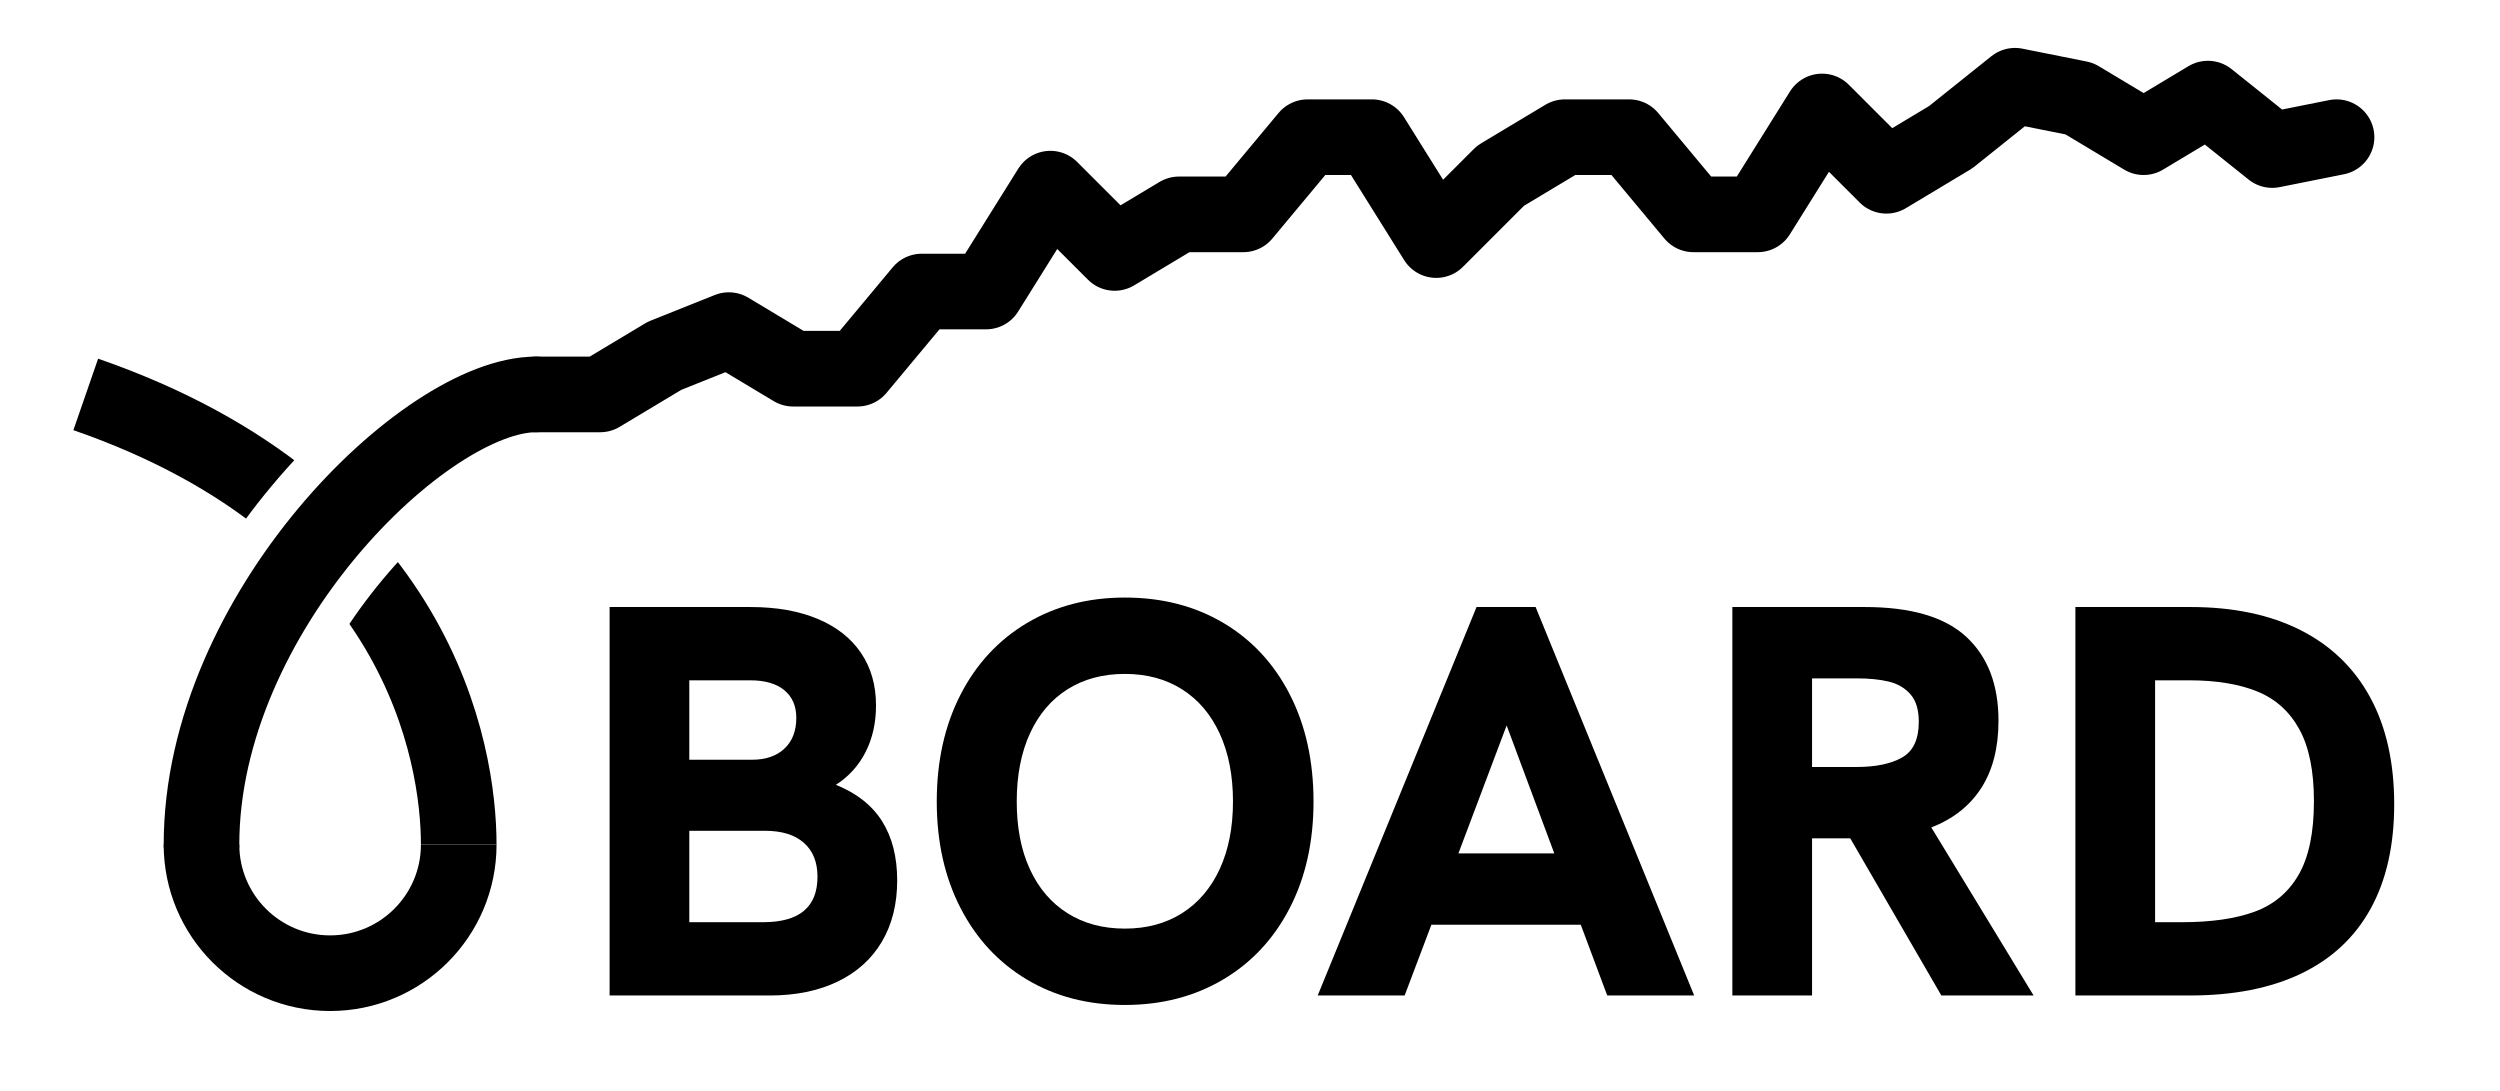
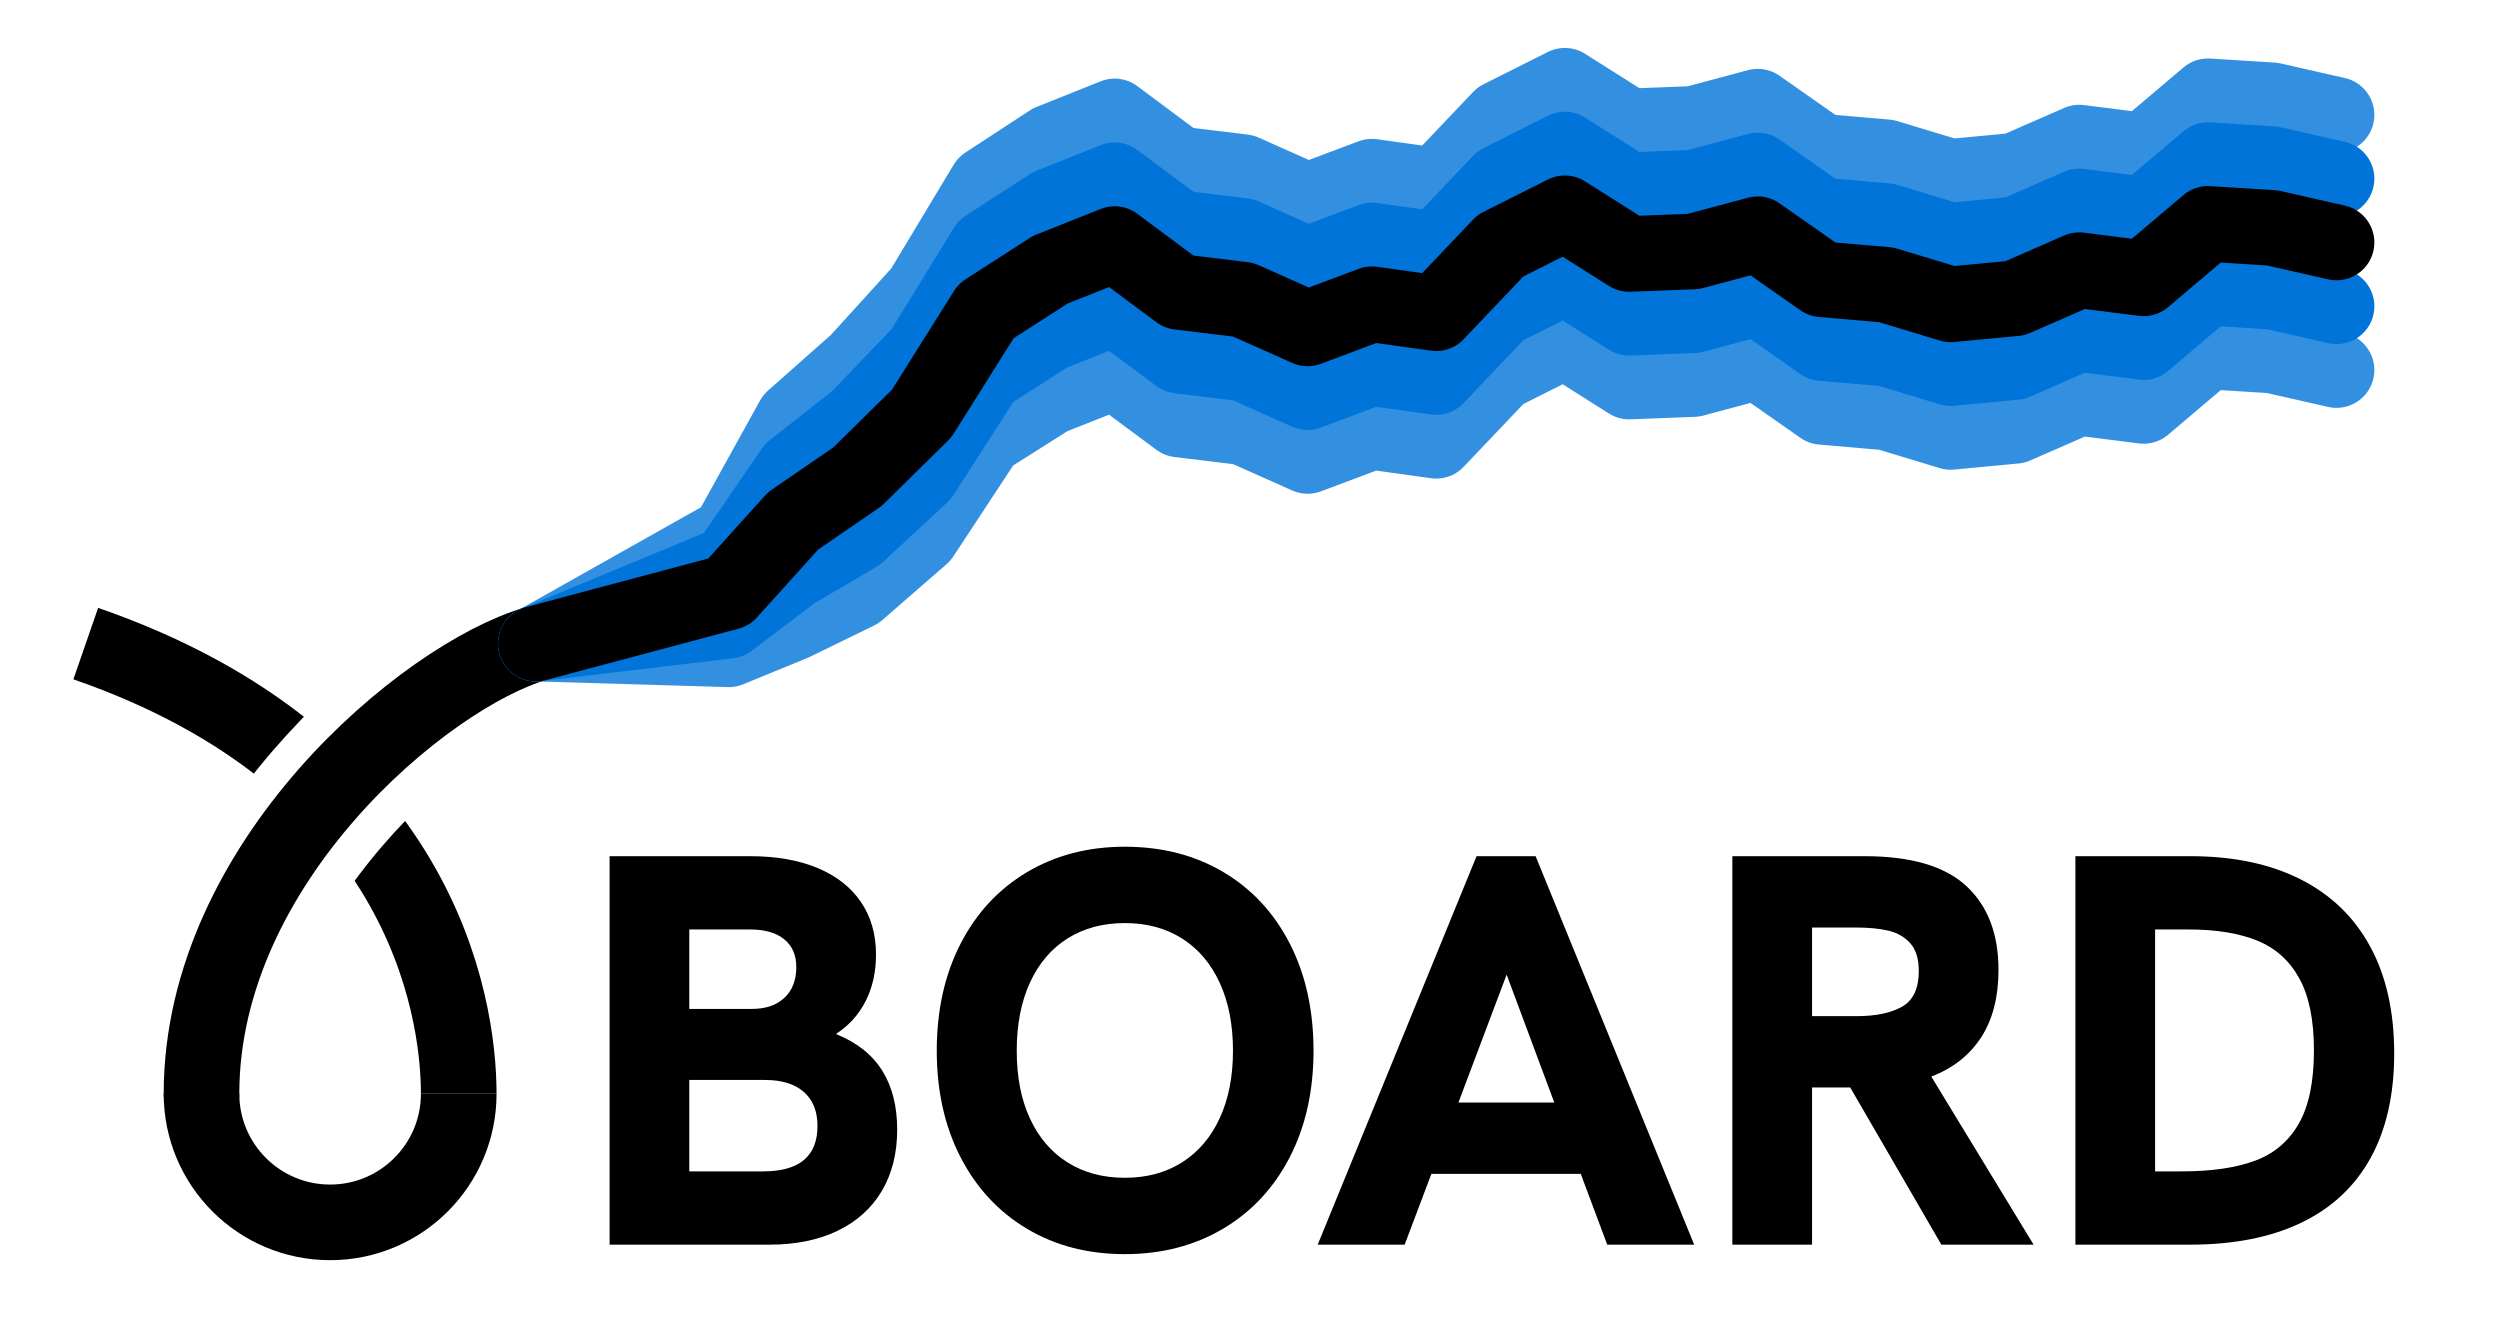
- <svg xmlns="http://www.w3.org/2000/svg" xmlns:xlink="http://www.w3.org/1999/xlink" class="typst-doc" viewBox="0 0 826.483 360.581" width="826.483pt" height="360.581pt">
-   <path class="typst-shape" fill="#ffffff" fill-rule="nonzero" d="M 0 0v 360.581 h 826.483 v -360.581 Z " />
+ <svg xmlns="http://www.w3.org/2000/svg" class="typst-doc" viewBox="0 0 826.483 442.955" width="826.483pt" height="442.955pt">
+   <path class="typst-shape" fill="#ffffff" fill-rule="nonzero" d="M 0 0v 442.955 h 826.483 v -442.955 Z " />
  <g>
    <g class="typst-group" transform="matrix(1 0 0 1 28.34646 28.34646)">
      <g>
-         <path class="typst-shape" fill="none" stroke="#000000" stroke-width="25" stroke-linecap="butt" stroke-linejoin="miter" stroke-miterlimit="4" transform="matrix(1 0 0 1 0 102.0472)" d="M 0 0m 123.307 148.819 c 0 -29.764 -12.756 -110.551 -123.307 -148.819 " />
-         <path class="typst-shape" fill="none" stroke="#ffffff" stroke-width="48" stroke-linecap="butt" stroke-linejoin="miter" stroke-miterlimit="4" transform="matrix(1 0 0 1 38.26772 102.0472)" d="M 0 0m 110.551 0 c -36.567 0 -110.551 72.283 -110.551 148.819 " />
-         <path class="typst-shape" fill="none" stroke="#000000" stroke-width="25" stroke-linecap="round" stroke-linejoin="miter" stroke-miterlimit="4" transform="matrix(1 0 0 1 38.26772 102.0472)" d="M 0 0m 110.551 0 c -36.567 0 -110.551 72.283 -110.551 148.819 " />
-         <path class="typst-shape" fill="none" stroke="#000000" stroke-width="25" stroke-linecap="butt" stroke-linejoin="miter" stroke-miterlimit="4" transform="matrix(1 0 0 1 38.26772 250.8661)" d="M 0 0c 0 23.483 19.037 42.52 42.52 42.52 c 23.483 0 42.52 -19.037 42.52 -42.52 " />
-         <path class="typst-shape" fill="none" stroke="#000000" stroke-width="25" stroke-linecap="round" stroke-linejoin="round" stroke-miterlimit="4" transform="matrix(1 0 0 1 148.8189 0)" d="M 0 0m 0 102.047 h 21.26 l 21.26 -12.756 l 21.26 -8.504 l 21.26 12.756 h 21.26 l 21.26 -25.512 h 21.26 l 21.26 -34.016 l 21.26 21.26 l 21.26 -12.756 h 21.26 l 21.26 -25.512 h 21.26 l 21.26 34.016 l 21.26 -21.26 l 21.26 -12.756 h 21.26 l 21.26 25.512 h 21.26 l 21.26 -34.016 l 21.26 21.26 l 21.26 -12.756 l 21.26 -17.008 l 21.26 4.252 l 21.26 12.756 l 21.26 -12.756 l 21.26 17.008 l 21.26 -4.252 " />
-         <path class="typst-shape" fill="none" transform="matrix(1 0 0 1 161.5748 172.3323)" d="M 0 0h 608.216 v 131.556 h -608.216 v -131.556 Z " />
+         <path class="typst-shape" fill="none" stroke="#000000" stroke-width="25" stroke-linecap="butt" stroke-linejoin="miter" stroke-miterlimit="4" transform="matrix(1 0 0 1 0 184.4213)" d="M 0 0m 123.307 148.819 c 0 -29.764 -12.756 -110.551 -123.307 -148.819 " />
+         <path class="typst-shape" fill="none" stroke="#ffffff" stroke-width="48" stroke-linecap="butt" stroke-linejoin="miter" stroke-miterlimit="4" transform="matrix(1 0 0 1 38.26772 184.4213)" d="M 0 0m 110.551 0 c -36.567 10.63 -110.551 76.535 -110.551 148.819 " />
+         <path class="typst-shape" fill="none" stroke="#000000" stroke-width="25" stroke-linecap="round" stroke-linejoin="miter" stroke-miterlimit="4" transform="matrix(1 0 0 1 38.26772 184.4213)" d="M 0 0m 110.551 0 c -36.567 10.63 -110.551 72.283 -110.551 148.819 " />
+         <path class="typst-shape" fill="none" stroke="#000000" stroke-width="25" stroke-linecap="butt" stroke-linejoin="miter" stroke-miterlimit="4" transform="matrix(1 0 0 1 38.26772 333.2402)" d="M 0 0c 0 23.483 19.037 42.52 42.52 42.52 c 23.483 0 42.52 -19.037 42.52 -42.52 " />
+         <path class="typst-shape" fill="none" stroke="#0074d9" stroke-width="25" stroke-linecap="round" stroke-linejoin="round" stroke-miterlimit="4" transform="matrix(1 0 0 1 148.8189 63.26029)" d="M 0 0m 0 121.161 l 63.78 -7.559 l 21.26 -16.14 l 21.26 -12.481 l 21.26 -19.718 l 21.26 -33.075 l 21.26 -13.557 l 21.26 -8.433 l 21.26 15.783 l 21.26 2.581 l 21.26 9.481 l 21.26 -7.979 l 21.26 2.963 l 21.26 -22.352 l 21.26 -10.674 l 21.26 13.442 l 21.26 -0.825 l 21.26 -5.696 l 21.26 14.893 l 21.26 1.838 l 21.26 6.443 l 21.26 -2.008 l 21.26 -9.293 l 21.26 2.7 l 21.26 -18.006 l 21.26 1.33 l 21.26 4.82 " />
+         <path class="typst-shape" fill="none" stroke="#0074d9" stroke-width="25" stroke-linecap="round" stroke-linejoin="round" stroke-miterlimit="4" transform="matrix(1 0 0 1 148.8189 21.08676)" d="M 0 0m 0 163.335 l 63.78 -26.457 l 21.26 -30.983 l 21.26 -16.704 l 21.26 -22.173 l 21.26 -34.589 l 21.26 -13.786 l 21.26 -8.486 l 21.26 15.819 l 21.26 2.583 l 21.26 9.484 l 21.26 -7.98 l 21.26 2.963 l 21.26 -22.353 l 21.26 -10.675 l 21.26 13.442 l 21.26 -0.825 l 21.26 -5.696 l 21.26 14.893 l 21.26 1.838 l 21.26 6.443 l 21.26 -2.008 l 21.26 -9.293 l 21.26 2.7 l 21.26 -18.006 l 21.26 1.33 l 21.26 4.82 " />
+         <path class="typst-shape" fill="none" stroke="#0074d9cc" stroke-width="25" stroke-linecap="round" stroke-linejoin="round" stroke-miterlimit="4" transform="matrix(1 0 0 1 148.8189 84.34706)" d="M 0 0m 0 100.074 l 63.78 1.89 l 21.26 -8.718 l 21.26 -10.37 l 21.26 -18.491 l 21.26 -32.317 l 21.26 -13.443 l 21.26 -8.407 l 21.26 15.765 l 21.26 2.58 l 21.26 9.48 l 21.26 -7.978 l 21.26 2.963 l 21.26 -22.352 l 21.26 -10.674 l 21.26 13.442 l 21.26 -0.825 l 21.26 -5.696 l 21.26 14.893 l 21.26 1.838 l 21.26 6.443 l 21.26 -2.008 l 21.26 -9.293 l 21.26 2.7 l 21.26 -18.006 l 21.26 1.33 l 21.26 4.82 " />
+         <path class="typst-shape" fill="none" stroke="#0074d9cc" stroke-width="25" stroke-linecap="round" stroke-linejoin="round" stroke-miterlimit="4" transform="matrix(1 0 0 1 148.8189 0)" d="M 0 0m 0 184.421 l 63.78 -35.906 l 21.26 -38.405 l 21.26 -18.815 l 21.26 -23.4 l 21.26 -35.346 l 21.26 -13.9 l 21.26 -8.512 l 21.26 15.837 l 21.26 2.584 l 21.26 9.486 l 21.26 -7.98 l 21.26 2.963 l 21.26 -22.353 l 21.26 -10.675 l 21.26 13.442 l 21.26 -0.825 l 21.26 -5.696 l 21.26 14.893 l 21.26 1.838 l 21.26 6.443 l 21.26 -2.008 l 21.26 -9.293 l 21.26 2.7 l 21.26 -18.006 l 21.26 1.33 l 21.26 4.82 " />
+         <path class="typst-shape" fill="none" stroke="#000000" stroke-width="25" stroke-linecap="round" stroke-linejoin="round" stroke-miterlimit="4" transform="matrix(1 0 0 1 148.8189 42.17353)" d="M 0 0m 0 142.248 l 63.78 -17.008 l 21.26 -23.561 l 21.26 -14.592 l 21.26 -20.946 l 21.26 -33.832 l 21.26 -13.672 l 21.26 -8.459 l 21.26 15.801 l 21.26 2.582 l 21.26 9.483 l 21.26 -7.979 l 21.26 2.963 l 21.26 -22.353 l 21.26 -10.674 l 21.26 13.442 l 21.26 -0.825 l 21.26 -5.696 l 21.26 14.893 l 21.26 1.838 l 21.26 6.443 l 21.26 -2.008 l 21.26 -9.293 l 21.26 2.7 l 21.26 -18.006 l 21.26 1.33 l 21.26 4.82 " />
+         <path class="typst-shape" fill="none" transform="matrix(1 0 0 1 161.5748 254.7064)" d="M 0 0h 608.216 v 131.556 h -608.216 v -131.556 Z " />
        <g class="typst-group">
          <g>
-             <g class="typst-group" transform="matrix(1 0 0 1 161.5748 172.3323)">
+             <g class="typst-group" transform="matrix(1 0 0 1 161.5748 254.7064)">
              <g>
                <g class="typst-text" transform="matrix(1 0 0 -1 0 128.4236)">
-                   <use xlink:href="#g33512EC43BD5E4FB174A24D2331DDB61" x="0" y="0" fill="#000000" fill-rule="nonzero" />
-                   <use xlink:href="#g330448207BC90C9B7FE8A8AC3029B2A4" x="113.223" y="0" fill="#000000" fill-rule="nonzero" />
-                   <use xlink:href="#g47D9FBEA09A1294DDD27521E7CA6418A" x="244.779" y="0" fill="#000000" fill-rule="nonzero" />
-                   <use xlink:href="#gD6C2B5016B37181FBDD40CE502BE208D" x="371.176" y="0" fill="#000000" fill-rule="nonzero" />
-                   <use xlink:href="#g8155B713A305E4F91329415B75318B53" x="484.583" y="0" fill="#000000" fill-rule="nonzero" />
+                   <use href="#g33512EC43BD5E4FB174A24D2331DDB61" x="0" y="0" fill="#000000" fill-rule="nonzero" />
+                   <use href="#g330448207BC90C9B7FE8A8AC3029B2A4" x="113.223" y="0" fill="#000000" fill-rule="nonzero" />
+                   <use href="#g47D9FBEA09A1294DDD27521E7CA6418A" x="244.779" y="0" fill="#000000" fill-rule="nonzero" />
+                   <use href="#gD6C2B5016B37181FBDD40CE502BE208D" x="371.176" y="0" fill="#000000" fill-rule="nonzero" />
+                   <use href="#g8155B713A305E4F91329415B75318B53" x="484.583" y="0" fill="#000000" fill-rule="nonzero" />
                </g>
              </g>
            </g>
          </g>
        </g>
      </g>
    </g>
  </g>
  <defs id="glyph">
    <symbol id="g33512EC43BD5E4FB174A24D2331DDB61" overflow="visible">
      <path d="M 0 0m 11.608 128.424 h 46.524 q 12.898 0 22.248 -3.915 q 9.351 -3.915 14.326 -11.239 q 4.975 -7.324 4.975 -17.366 q 0 -8.66 -3.455 -15.431 q -3.455 -6.771 -9.811 -10.825 q 10.318 -4.146 15.293 -12.069 q 4.975 -7.923 4.975 -19.531 q 0 -11.7 -5.067 -20.268 q -5.067 -8.568 -14.602 -13.174 q -9.535 -4.606 -22.525 -4.606 h -52.88 v 128.424 Z m 50.761 -104.194 q 17.965 0 17.965 15.017 q 0 7.278 -4.514 11.239 q -4.514 3.961 -12.806 3.961 h -25.058 v -30.217 h 24.413 Z m -3.685 53.709 q 6.817 0 10.733 3.685 q 3.915 3.685 3.915 10.134 q 0 5.896 -3.961 9.167 q -3.961 3.27 -11.239 3.27 h -20.176 v -26.256 h 20.728 Z " />
    </symbol>
    <symbol id="g330448207BC90C9B7FE8A8AC3029B2A4" overflow="visible">
      <path d="M 0 0m 36.298 5.297 q -14.095 8.43 -21.926 23.676 q -7.831 15.247 -7.831 35.146 q 0 19.991 7.831 35.284 q 7.831 15.293 21.972 23.722 q 14.141 8.43 32.382 8.43 q 18.425 0 32.567 -8.383 q 14.141 -8.383 21.972 -23.676 q 7.831 -15.293 7.831 -35.376 q 0 -19.991 -7.877 -35.238 q -7.877 -15.247 -22.064 -23.63 q -14.187 -8.383 -32.428 -8.383 q -18.333 0 -32.428 8.43 Z m 1.059 36.39 q 4.376 -9.443 12.437 -14.51 q 8.061 -5.067 18.932 -5.067 q 10.871 0 18.932 5.113 q 8.061 5.113 12.437 14.602 q 4.376 9.489 4.376 22.294 q 0 12.898 -4.376 22.433 q -4.376 9.535 -12.437 14.648 q -8.061 5.113 -18.932 5.113 q -10.871 0 -18.932 -5.067 q -8.061 -5.067 -12.437 -14.602 q -4.376 -9.535 -4.376 -22.525 q 0 -12.99 4.376 -22.433 Z " />
    </symbol>
    <symbol id="g47D9FBEA09A1294DDD27521E7CA6418A" overflow="visible">
      <path d="M 0 0m 53.433 128.424 h 19.531 l 52.42 -128.424 h -28.743 l -8.752 23.4 h -49.38 l -8.844 -23.4 h -28.743 l 52.512 128.424 Z m 25.703 -81.439 l -15.754 42.286 l -15.938 -42.286 h 31.691 Z " />
    </symbol>
    <symbol id="gD6C2B5016B37181FBDD40CE502BE208D" overflow="visible">
      <path d="M 0 0m 11.608 128.424 h 43.76 q 22.939 0 33.58 -9.857 q 10.641 -9.857 10.641 -27.73 q 0 -13.358 -5.666 -22.202 q -5.666 -8.844 -16.537 -13.082 l 33.81 -55.552 h -30.494 l -30.125 51.959 h -7.554 h -5.067 v -51.959 h -26.348 v 128.424 Z m 41.088 -52.88 q 9.489 0 15.017 3.132 q 5.528 3.132 5.528 11.792 q 0 5.988 -2.764 9.12 q -2.764 3.132 -7.186 4.192 q -4.422 1.059 -10.594 1.059 h -14.74 v -29.296 h 14.74 Z " />
    </symbol>
    <symbol id="g8155B713A305E4F91329415B75318B53" overflow="visible">
      <path d="M 0 0m 11.608 128.424 h 38.048 q 21.281 0 36.39 -7.646 q 15.109 -7.646 23.031 -22.248 q 7.923 -14.602 7.923 -35.33 q 0 -20.36 -7.785 -34.501 q -7.785 -14.141 -22.893 -21.419 q -15.109 -7.278 -36.85 -7.278 h -37.864 v 128.424 Z m 35.192 -104.194 q 14.648 0 24.137 3.501 q 9.489 3.501 14.51 12.253 q 5.021 8.752 5.021 24.229 q 0 15.017 -4.837 23.815 q -4.837 8.798 -13.911 12.483 q -9.074 3.685 -22.525 3.685 h -11.239 v -79.965 h 8.844 Z " />
    </symbol>
  </defs>
</svg>
